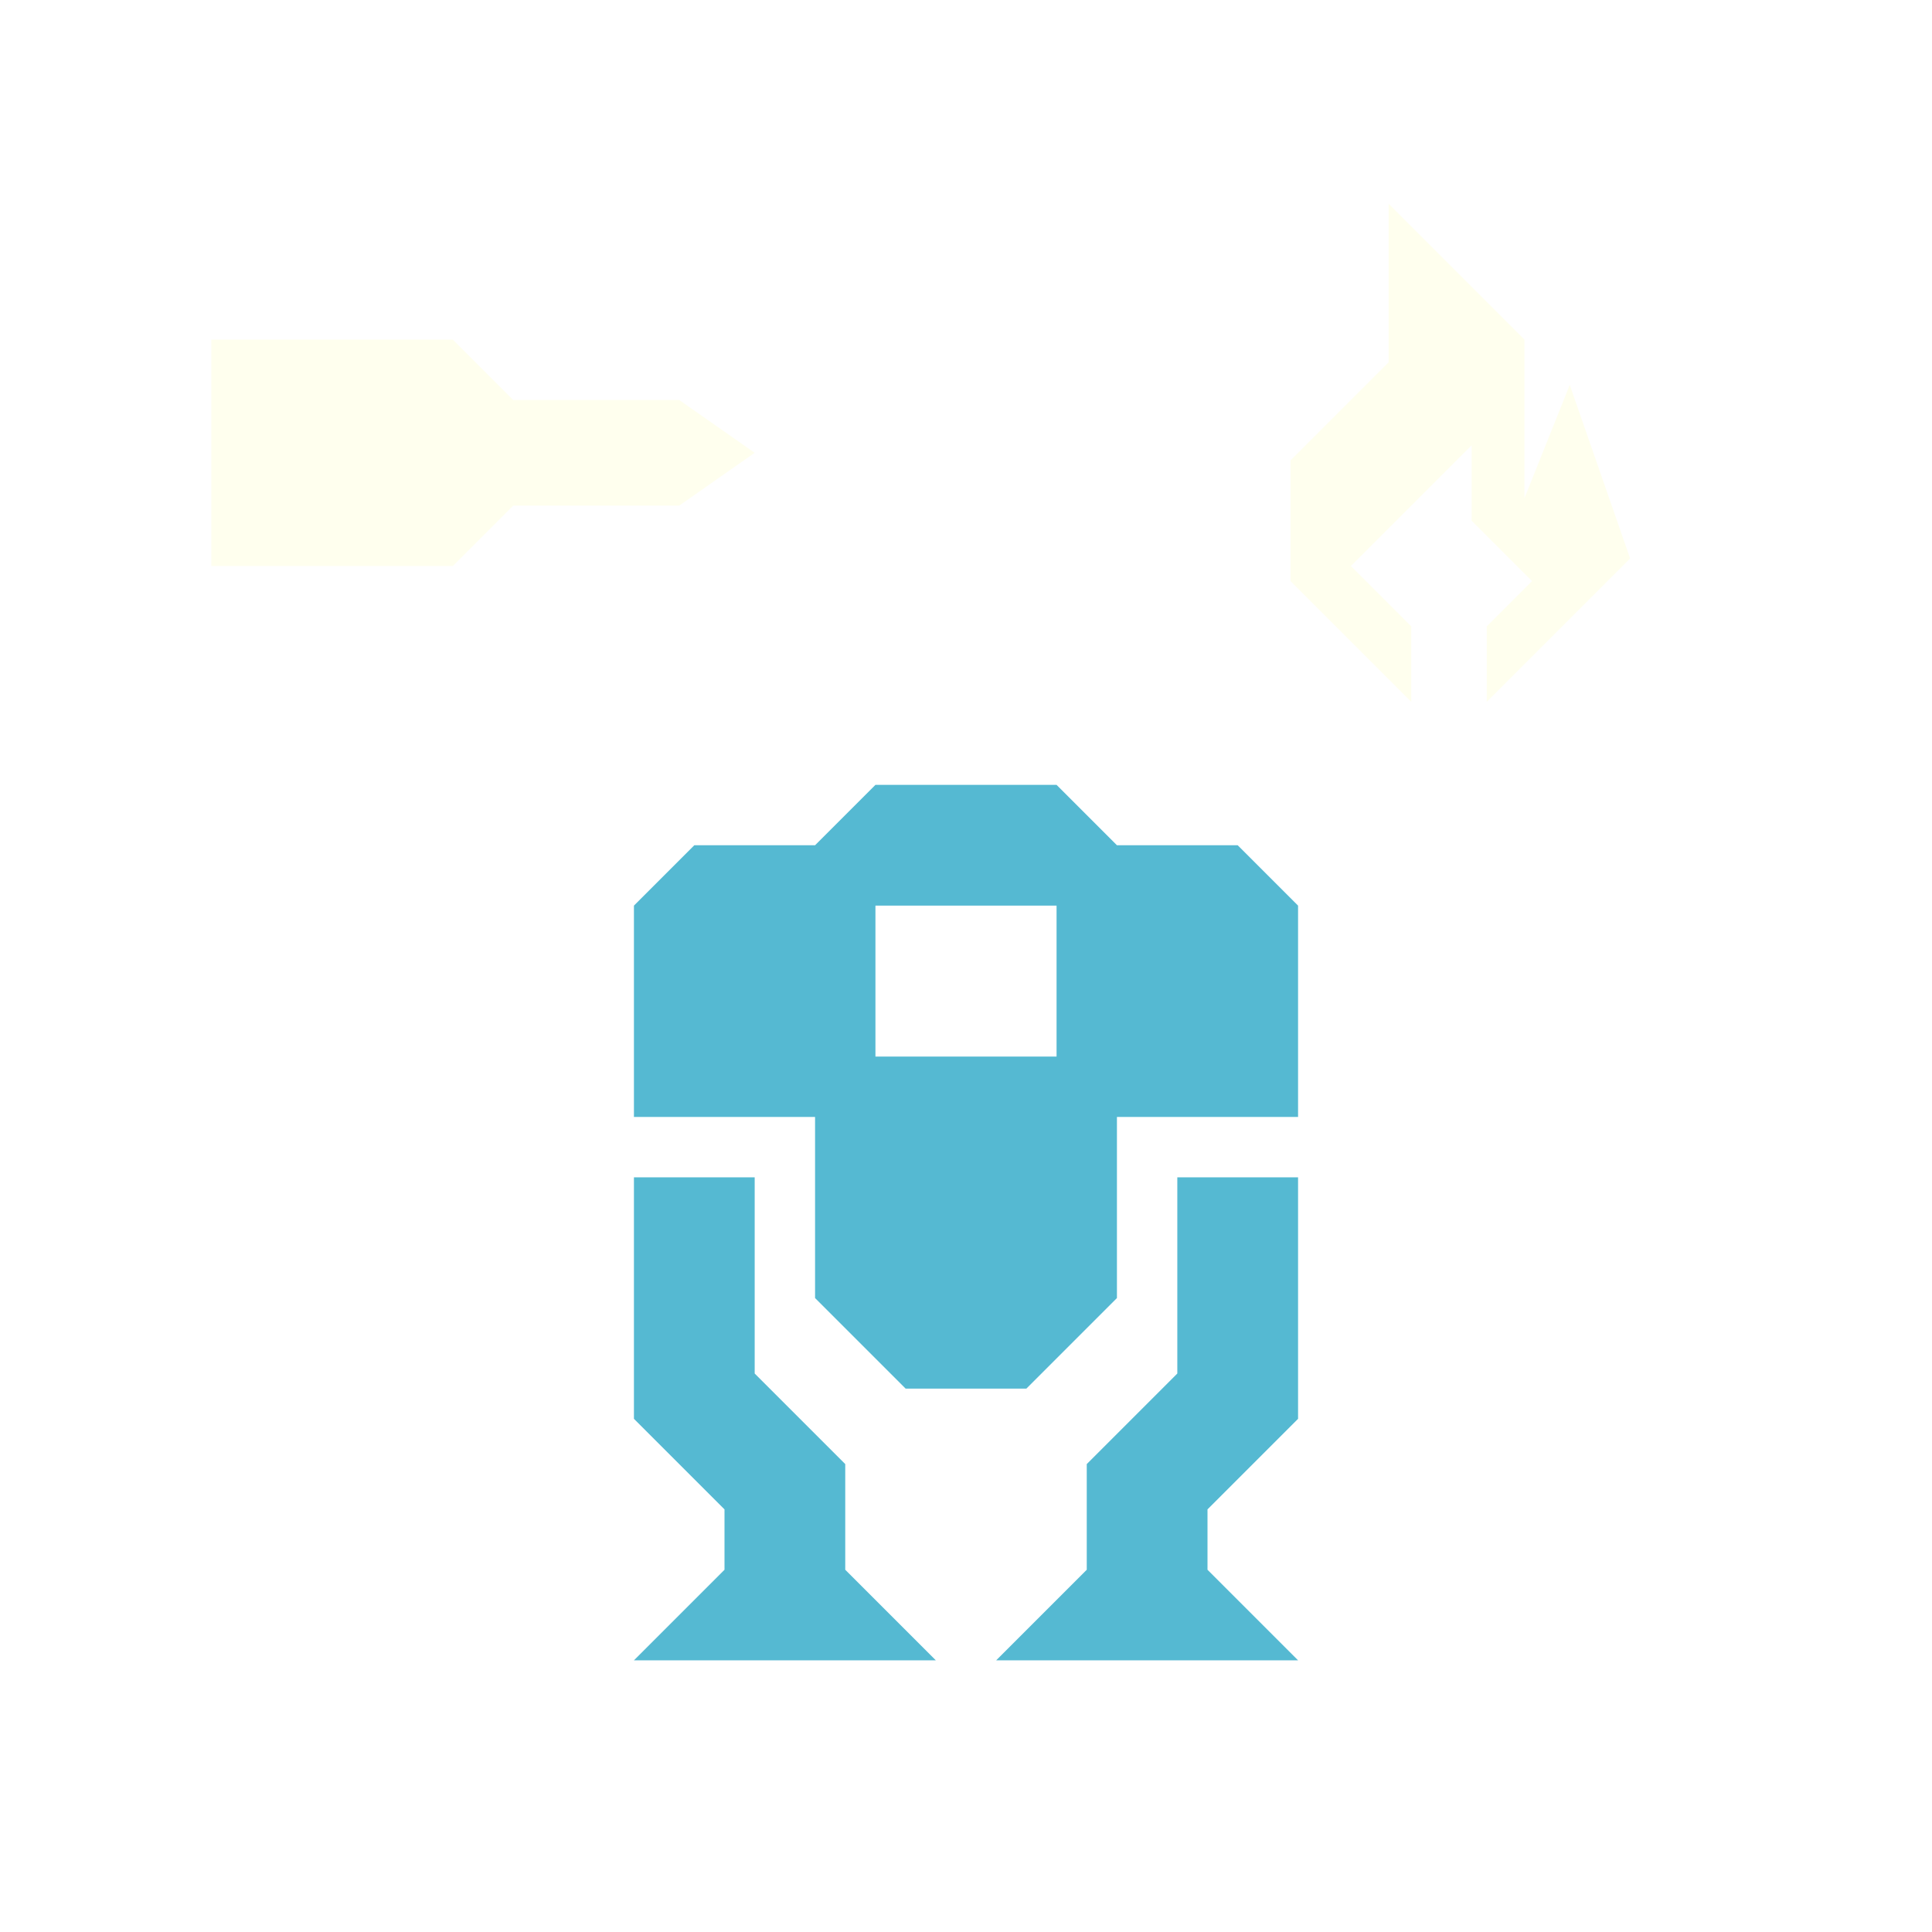
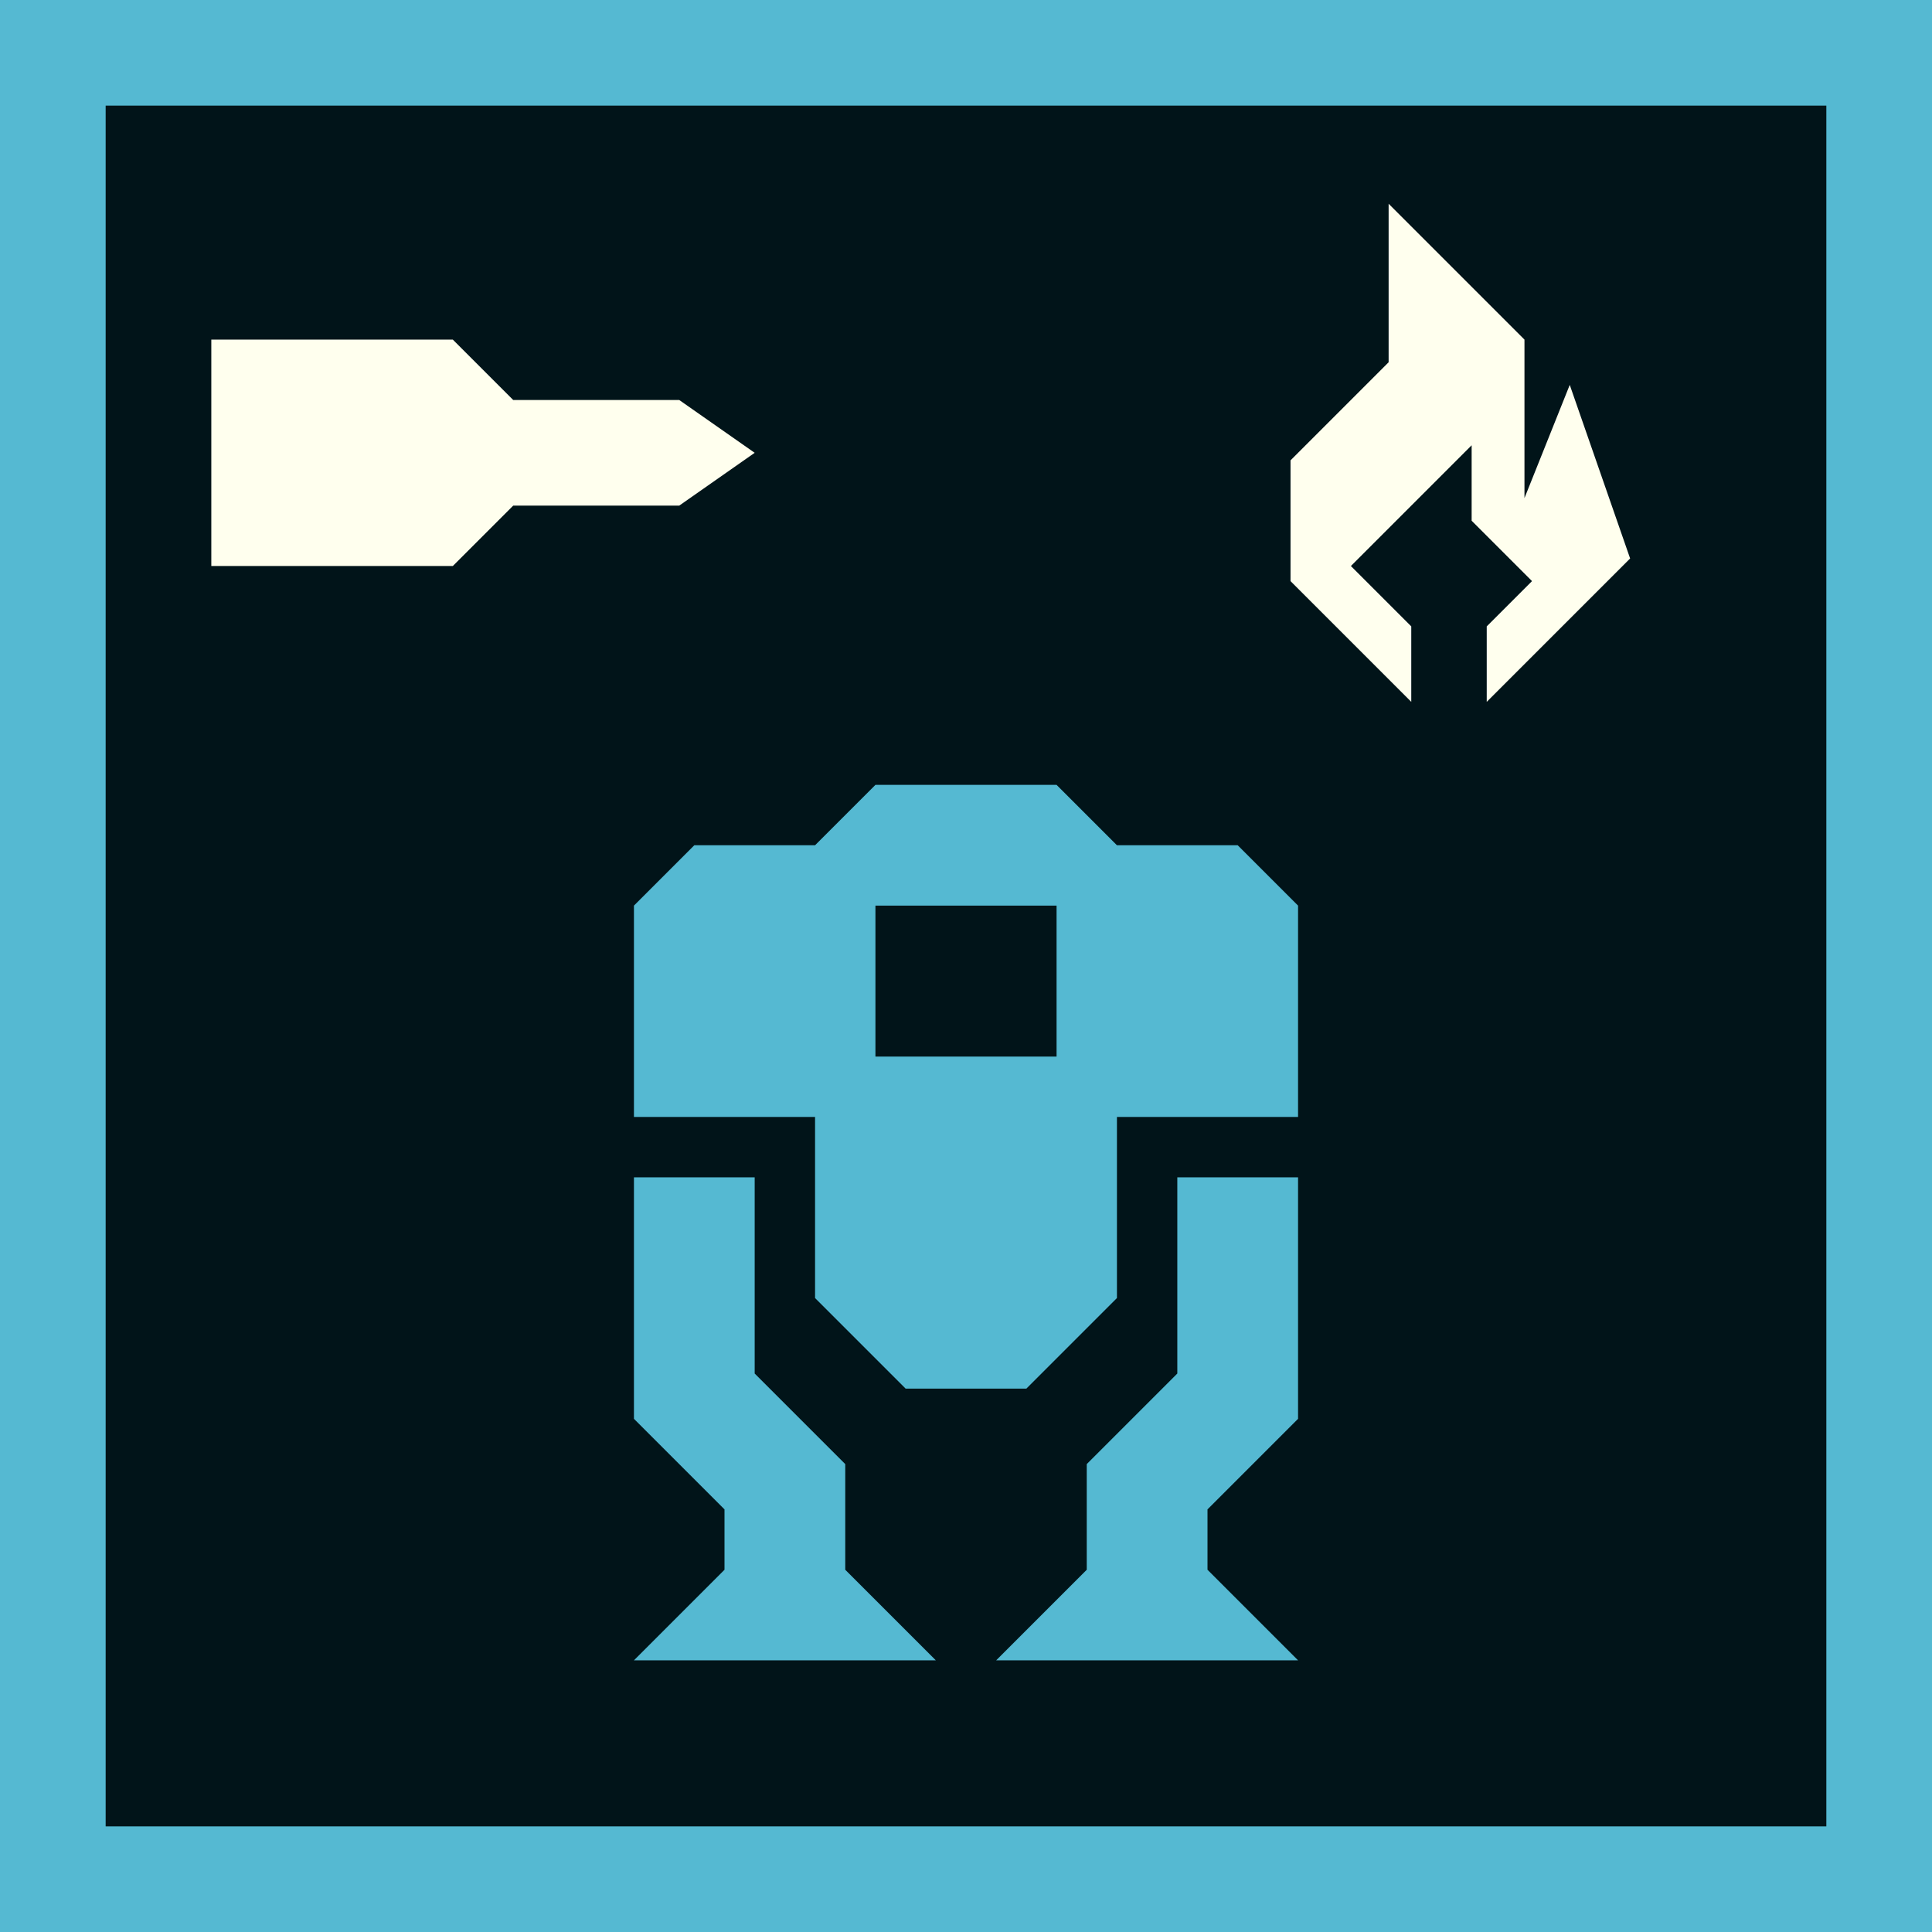
<svg xmlns="http://www.w3.org/2000/svg" viewBox="0 0 256 256" xml:space="preserve" style="fill-rule:evenodd;clip-rule:evenodd;stroke-linejoin:round;stroke-miterlimit:2">
-   <path style="fill:none" d="M276 306h256v256H276z" transform="translate(-276 -306)" />
-   <path d="M688 1930h-16l-12-12v-24h-24v-28l8-8h16l8-8h24l8 8h16l8 8v28h-24v24zm4-64h-24v20h24zm-40 36v26l12 12v14l12 12h-40l12-12v-8l-12-12v-32zm56 0h16v32l-12 12v8l12 12h-40l12-12v-14l12-12z" style="fill:#55b9d2" transform="translate(-552 -1746)" />
-   <path d="m1756 1806-10 7h-22l-8 8h-32v-30h32l8 8h22zm84-33 18 18v21l6-15 8 23-19 19v-10l6-6-8-8v-10l-16 16 8 8v10l-16-16v-16l13-13z" style="fill:#ffe" transform="translate(-1656 -1746)" />
+   <g transform="translate(-276 -306)">
+     <path style="fill:none" d="M276 306h256v256H276z" />
+     <clipPath id="a">
+       <path d="M276 306h256v256H276z" />
+     </clipPath>
+     <g clip-path="url(#a)">
+       <path style="fill:#011419" transform="translate(0 306)" d="M276 0h256v256H276z" />
+       <path d="M688 1930h-16l-12-12v-24h-24v-28l8-8h16l8-8h24l8 8h16l8 8v28h-24v24zm4-64h-24v20h24zm-40 36v26l12 12v14l12 12h-40l12-12v-8l-12-12v-32zm56 0h16v32l-12 12v8l12 12h-40l12-12v-14l12-12z" style="fill:#55b9d2" transform="translate(-276 -1440)" />
+       <path d="m1756 1806-10 7h-22l-8 8h-32v-30h32l8 8h22zm84-33 18 18v21l6-15 8 23-19 19v-10l6-6-8-8v-10l-16 16 8 8v10l-16-16v-16l13-13z" style="fill:#ffe" transform="translate(-1380 -1440)" />
+       <path d="M276 15V0h256v15zM518 .82H290v13.36h228z" style="fill:#55b9d2" transform="matrix(1 0 0 17.06667 0 306)" />
+     </g>
+   </g>
</svg>
